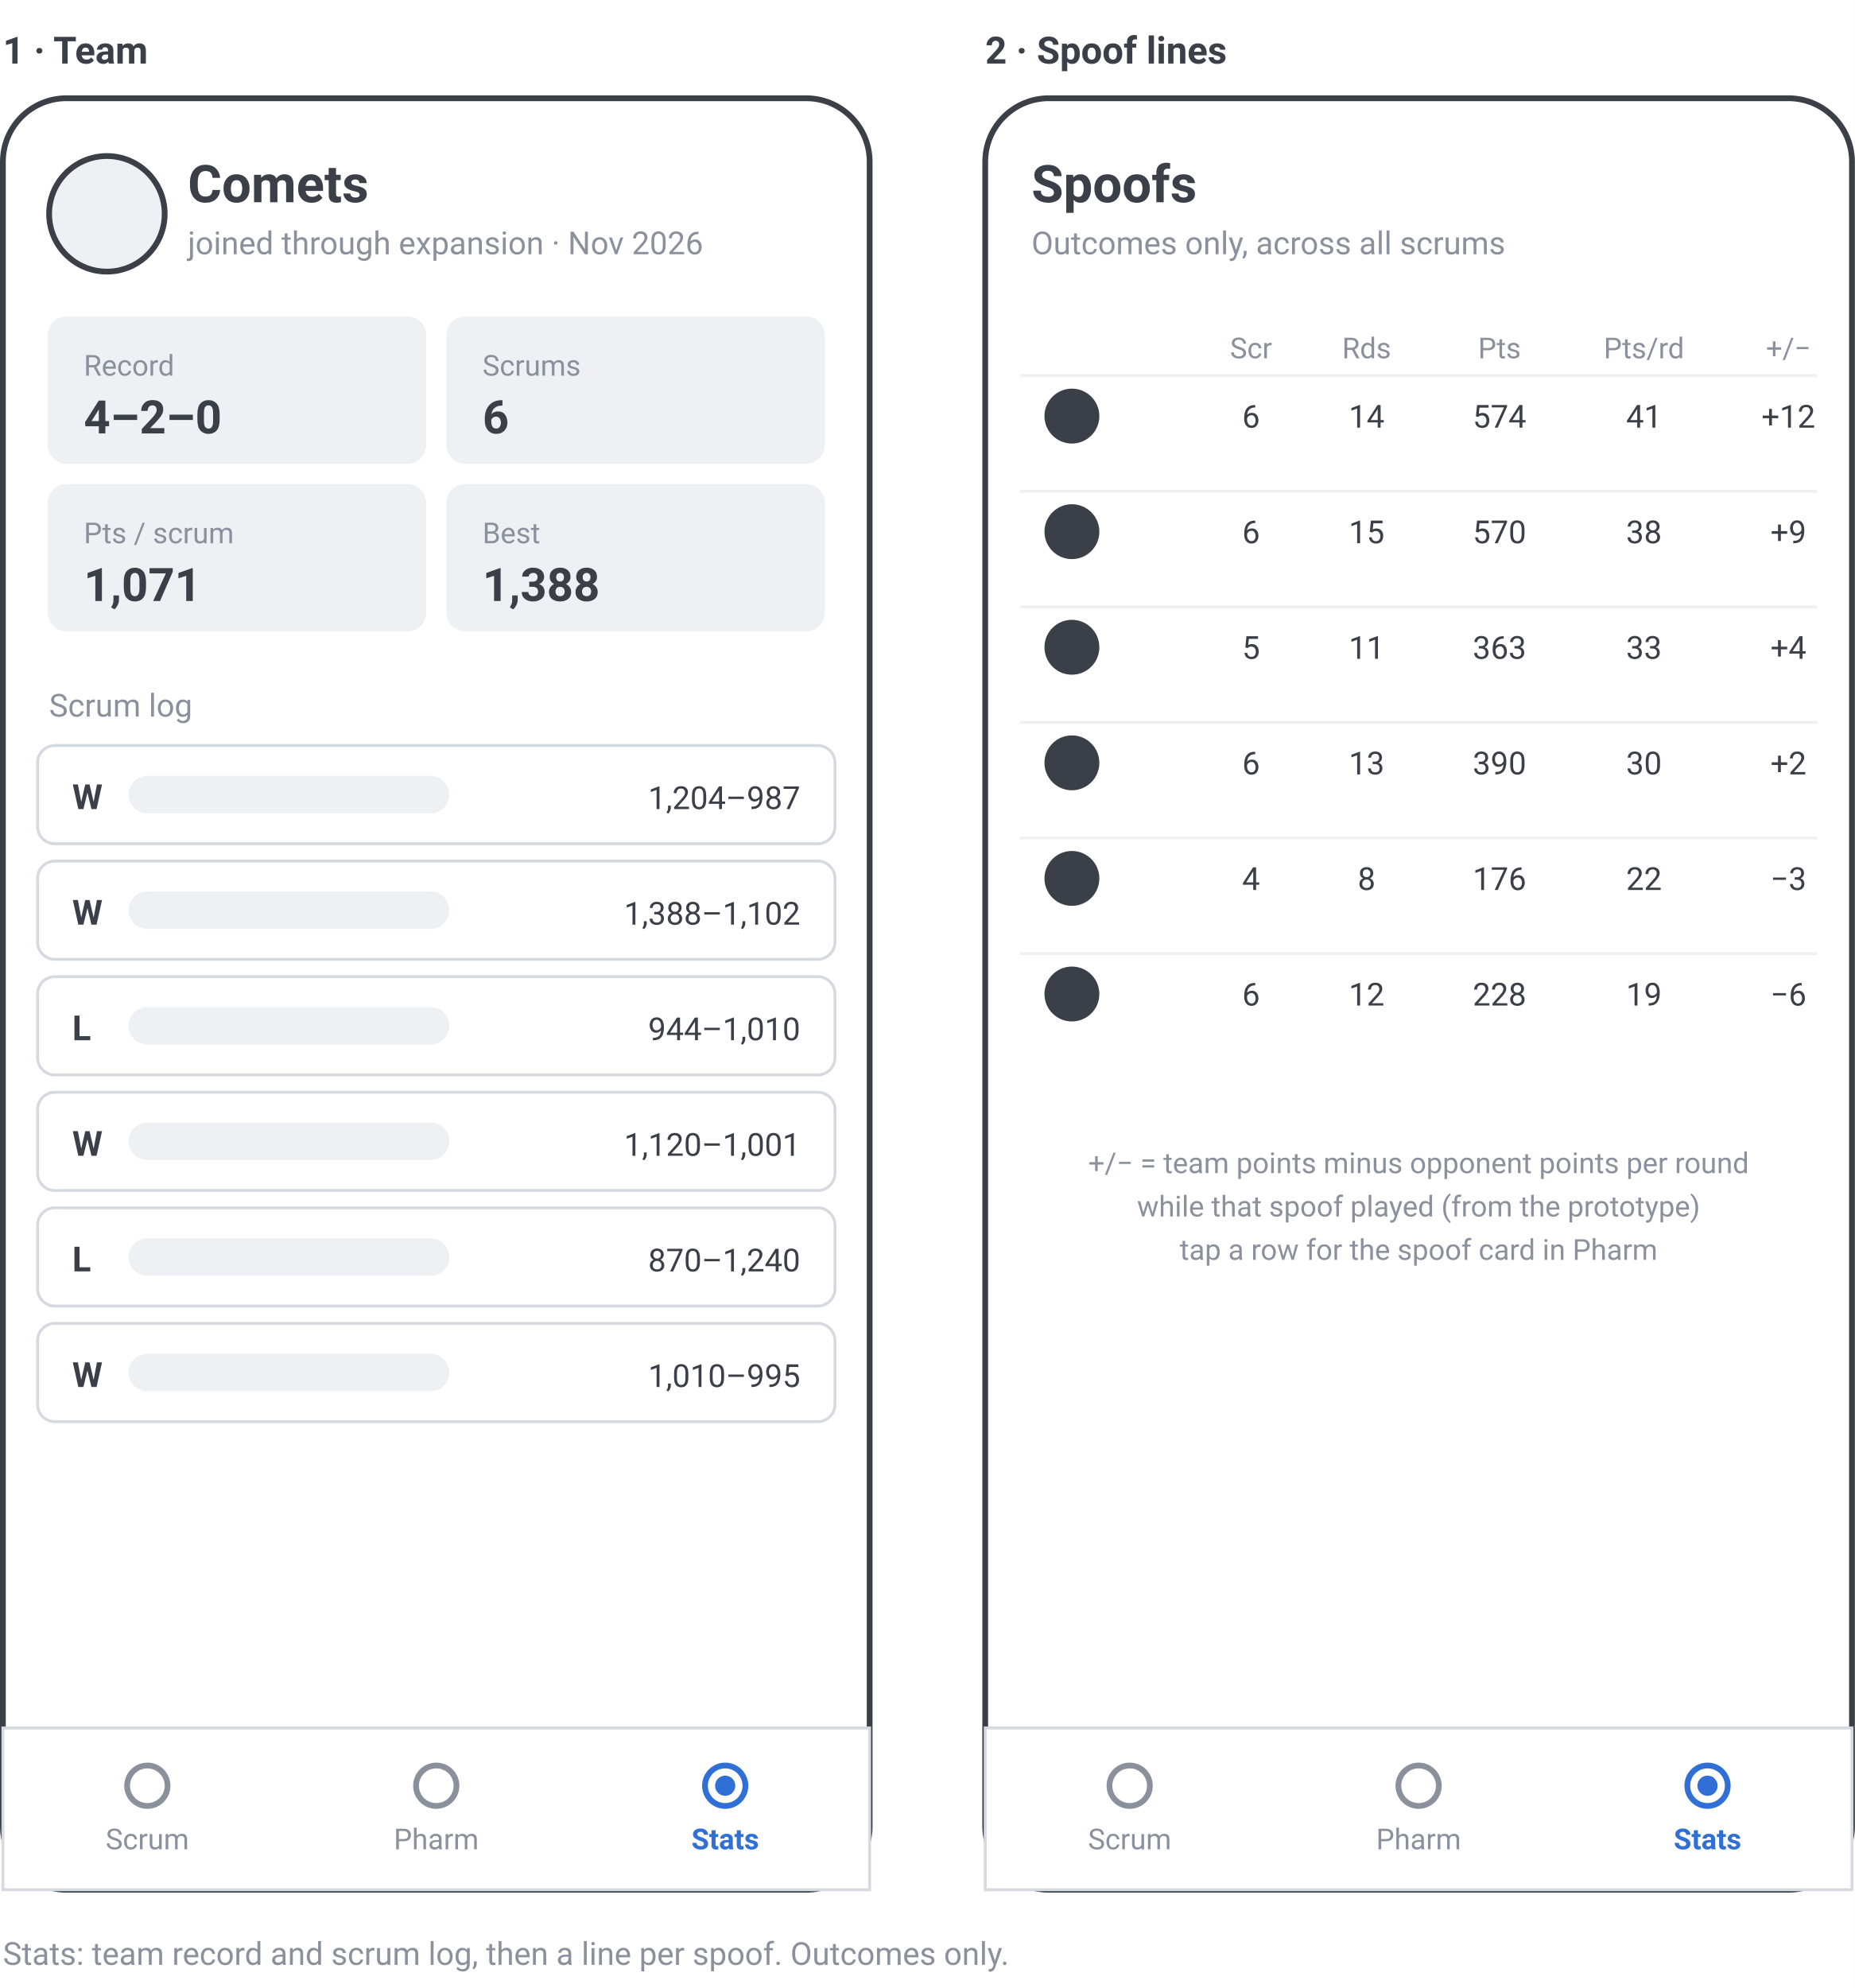
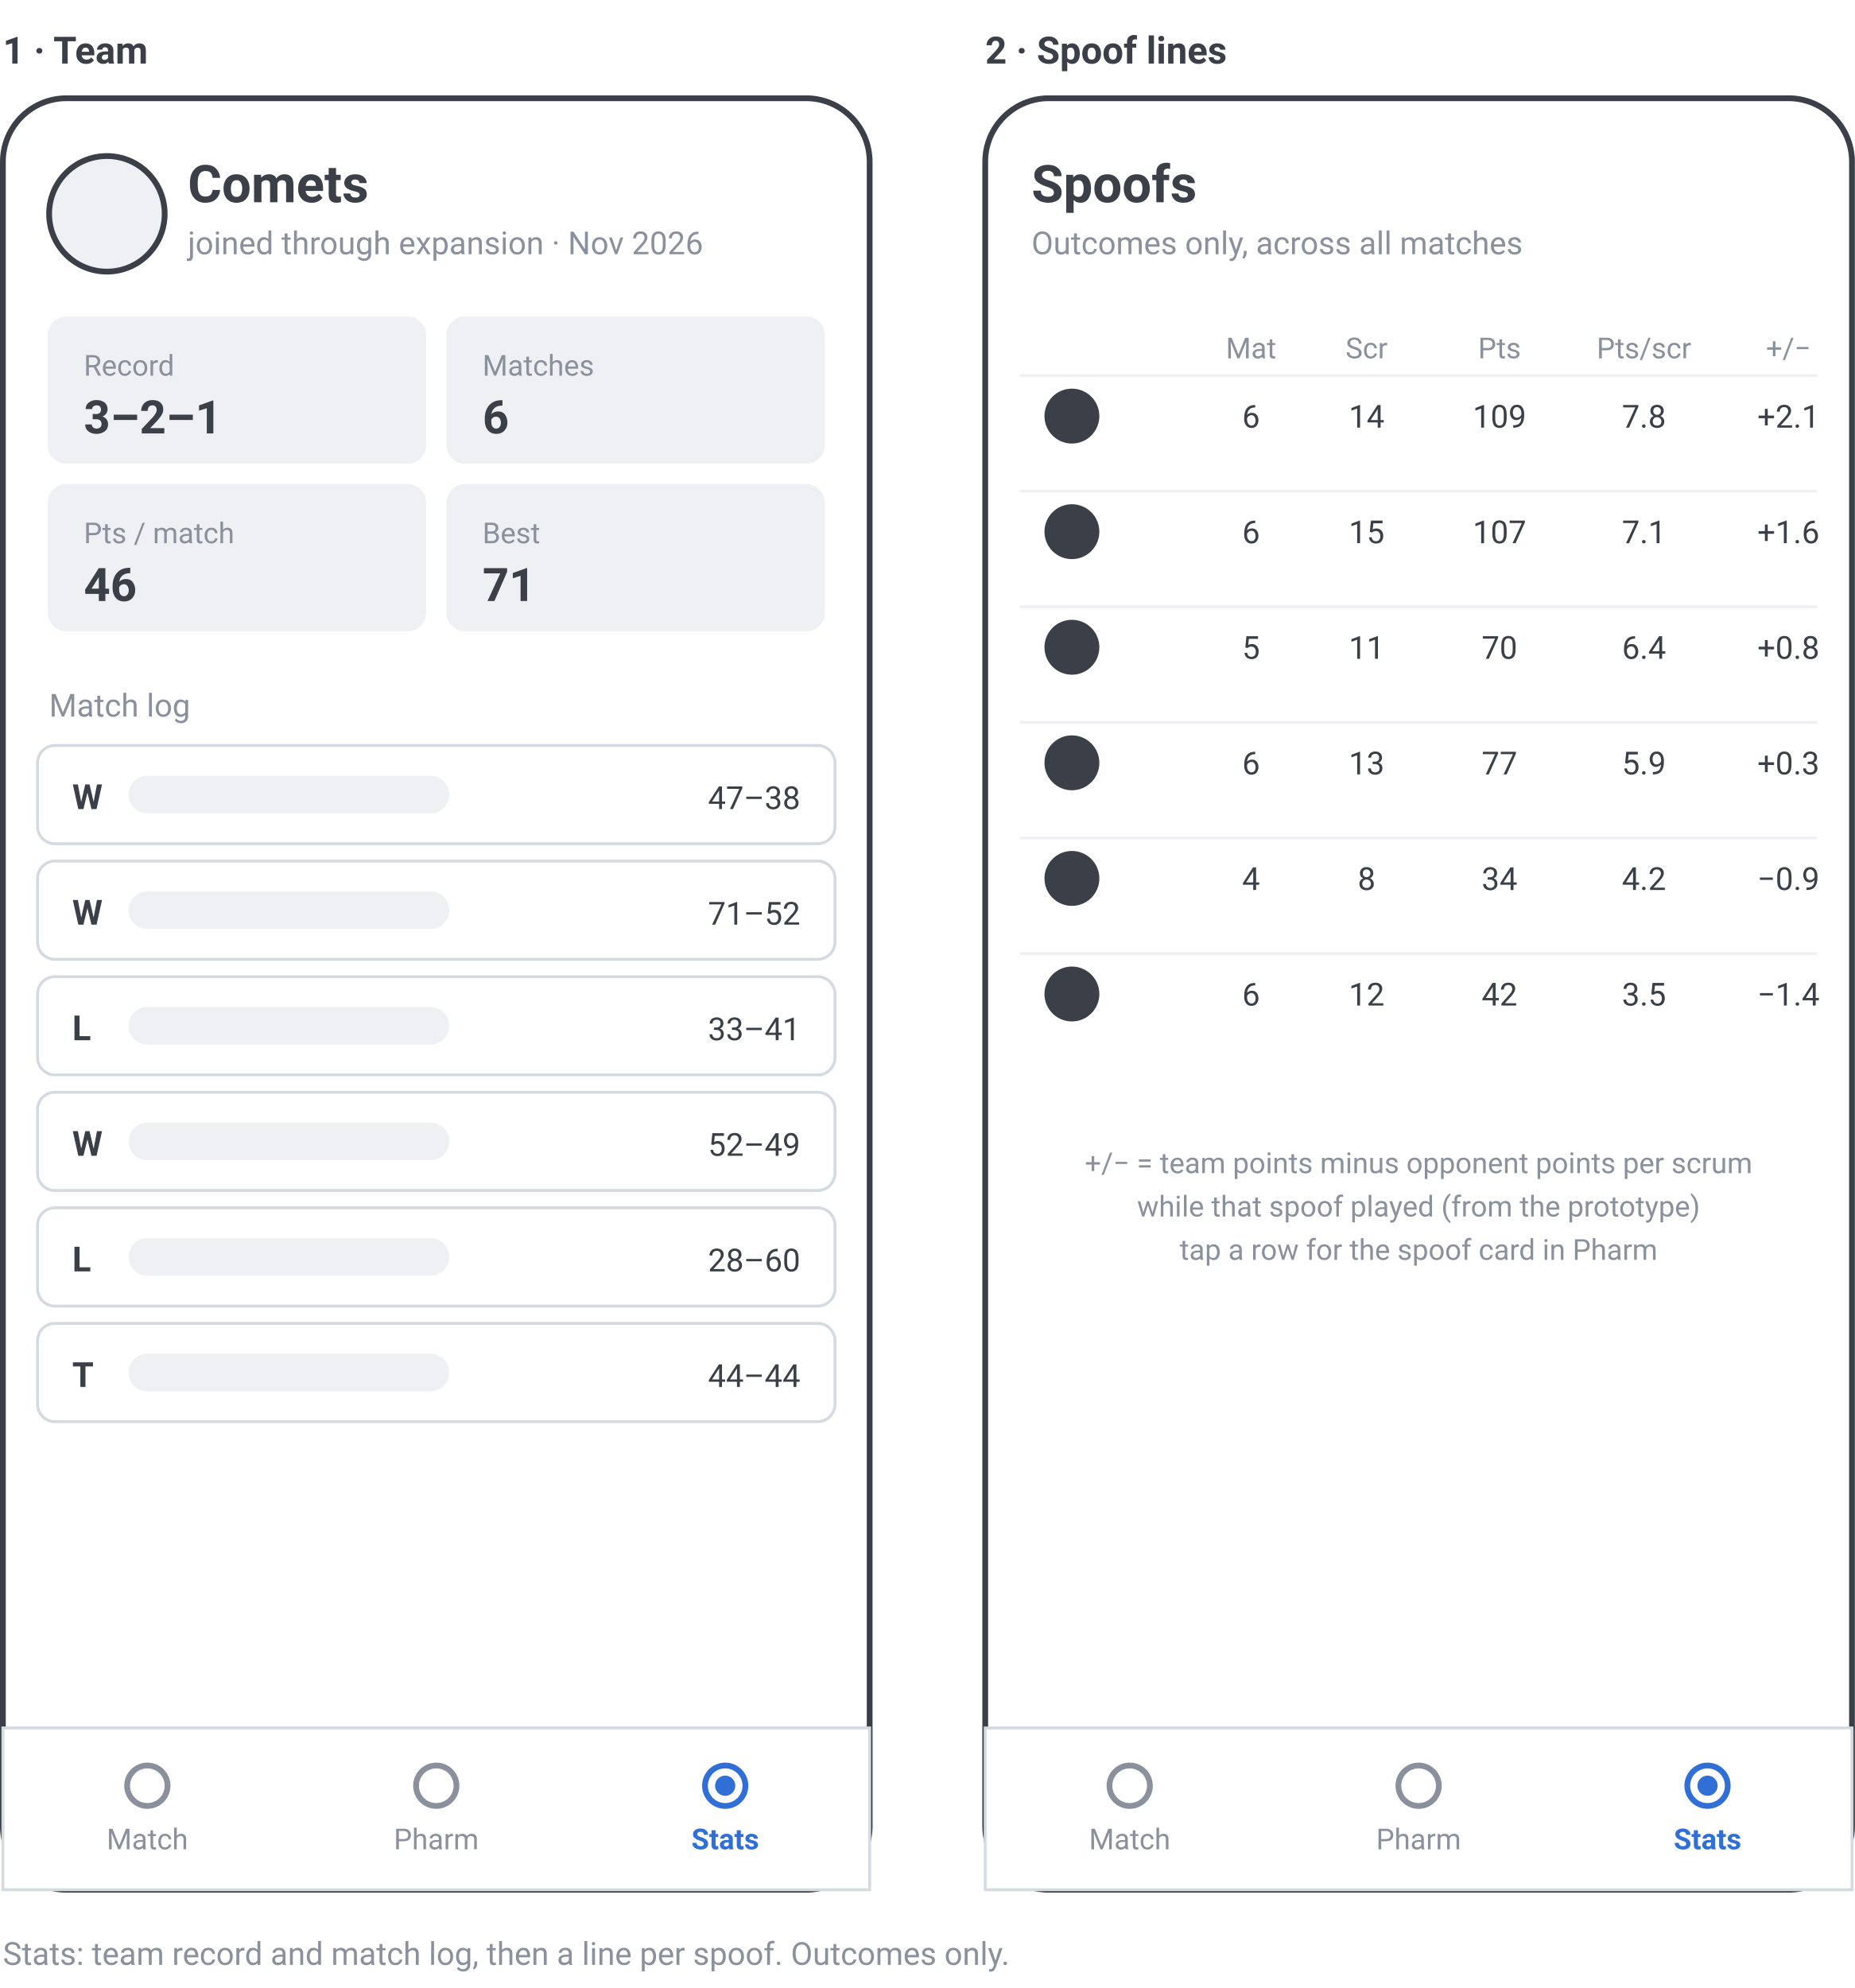
<svg xmlns="http://www.w3.org/2000/svg" width="642" height="688" viewBox="0 0 642 688" font-family="system-ui, -apple-system, Segoe UI, Roboto, sans-serif">
  <rect width="100%" height="100%" fill="#ffffff" />
  <g transform="translate(1,34)">
    <text x="0" y="-12" font-size="13" font-weight="700" fill="#3b4048">1 · Team</text>
    <rect x="0" y="0" width="300" height="620" rx="22" fill="#ffffff" stroke="#3b4048" stroke-width="2" />
    <g>
      <circle cx="36" cy="40" r="20" fill="#eef0f3" stroke="#3b4048" stroke-width="2" />
      <text x="64" y="36" font-size="18" fill="#3b4048" text-anchor="start" font-weight="700">Comets</text>
      <text x="64" y="54" font-size="11" fill="#8a919c" text-anchor="start" font-weight="400">joined through expansion · Nov 2026</text>
      <rect x="16" y="76" width="130" height="50" rx="6" fill="#eef0f3" stroke="#eef0f3" />
      <text x="28" y="96" font-size="10" fill="#8a919c" text-anchor="start" font-weight="400">Record</text>
-       <text x="28" y="116" font-size="16" fill="#3b4048" text-anchor="start" font-weight="700">4–2–0</text>
+       <text x="28" y="116" font-size="16" fill="#3b4048" text-anchor="start" font-weight="700">3–2–1</text>
      <rect x="154" y="76" width="130" height="50" rx="6" fill="#eef0f3" stroke="#eef0f3" />
-       <text x="166" y="96" font-size="10" fill="#8a919c" text-anchor="start" font-weight="400">Scrums</text>
+       <text x="166" y="96" font-size="10" fill="#8a919c" text-anchor="start" font-weight="400">Matches</text>
      <text x="166" y="116" font-size="16" fill="#3b4048" text-anchor="start" font-weight="700">6</text>
      <rect x="16" y="134" width="130" height="50" rx="6" fill="#eef0f3" stroke="#eef0f3" />
-       <text x="28" y="154" font-size="10" fill="#8a919c" text-anchor="start" font-weight="400">Pts / scrum</text>
-       <text x="28" y="174" font-size="16" fill="#3b4048" text-anchor="start" font-weight="700">1,071</text>
+       <text x="28" y="154" font-size="10" fill="#8a919c" text-anchor="start" font-weight="400">Pts / match</text>
+       <text x="28" y="174" font-size="16" fill="#3b4048" text-anchor="start" font-weight="700">46</text>
      <rect x="154" y="134" width="130" height="50" rx="6" fill="#eef0f3" stroke="#eef0f3" />
      <text x="166" y="154" font-size="10" fill="#8a919c" text-anchor="start" font-weight="400">Best</text>
-       <text x="166" y="174" font-size="16" fill="#3b4048" text-anchor="start" font-weight="700">1,388</text>
-       <text x="16" y="214" font-size="11" fill="#8a919c" text-anchor="start" font-weight="400">Scrum log</text>
+       <text x="166" y="174" font-size="16" fill="#3b4048" text-anchor="start" font-weight="700">71</text>
+       <text x="16" y="214" font-size="11" fill="#8a919c" text-anchor="start" font-weight="400">Match log</text>
      <rect x="12" y="224" width="276" height="34" rx="6" fill="#ffffff" stroke="#d5d9e0" />
      <text x="24" y="246" font-size="12" fill="#3b4048" text-anchor="start" font-weight="700">W</text>
      <rect x="44" y="235" width="110" height="12" rx="6" fill="#eef0f3" stroke="#eef0f3" />
-       <text x="276" y="246" font-size="11" fill="#3b4048" text-anchor="end" font-weight="400">1,204–987</text>
+       <text x="276" y="246" font-size="11" fill="#3b4048" text-anchor="end" font-weight="400">47–38</text>
      <rect x="12" y="264" width="276" height="34" rx="6" fill="#ffffff" stroke="#d5d9e0" />
      <text x="24" y="286" font-size="12" fill="#3b4048" text-anchor="start" font-weight="700">W</text>
      <rect x="44" y="275" width="110" height="12" rx="6" fill="#eef0f3" stroke="#eef0f3" />
-       <text x="276" y="286" font-size="11" fill="#3b4048" text-anchor="end" font-weight="400">1,388–1,102</text>
+       <text x="276" y="286" font-size="11" fill="#3b4048" text-anchor="end" font-weight="400">71–52</text>
      <rect x="12" y="304" width="276" height="34" rx="6" fill="#ffffff" stroke="#d5d9e0" />
      <text x="24" y="326" font-size="12" fill="#3b4048" text-anchor="start" font-weight="700">L</text>
      <rect x="44" y="315" width="110" height="12" rx="6" fill="#eef0f3" stroke="#eef0f3" />
-       <text x="276" y="326" font-size="11" fill="#3b4048" text-anchor="end" font-weight="400">944–1,010</text>
+       <text x="276" y="326" font-size="11" fill="#3b4048" text-anchor="end" font-weight="400">33–41</text>
      <rect x="12" y="344" width="276" height="34" rx="6" fill="#ffffff" stroke="#d5d9e0" />
      <text x="24" y="366" font-size="12" fill="#3b4048" text-anchor="start" font-weight="700">W</text>
      <rect x="44" y="355" width="110" height="12" rx="6" fill="#eef0f3" stroke="#eef0f3" />
-       <text x="276" y="366" font-size="11" fill="#3b4048" text-anchor="end" font-weight="400">1,120–1,001</text>
+       <text x="276" y="366" font-size="11" fill="#3b4048" text-anchor="end" font-weight="400">52–49</text>
      <rect x="12" y="384" width="276" height="34" rx="6" fill="#ffffff" stroke="#d5d9e0" />
      <text x="24" y="406" font-size="12" fill="#3b4048" text-anchor="start" font-weight="700">L</text>
      <rect x="44" y="395" width="110" height="12" rx="6" fill="#eef0f3" stroke="#eef0f3" />
-       <text x="276" y="406" font-size="11" fill="#3b4048" text-anchor="end" font-weight="400">870–1,240</text>
+       <text x="276" y="406" font-size="11" fill="#3b4048" text-anchor="end" font-weight="400">28–60</text>
      <rect x="12" y="424" width="276" height="34" rx="6" fill="#ffffff" stroke="#d5d9e0" />
-       <text x="24" y="446" font-size="12" fill="#3b4048" text-anchor="start" font-weight="700">W</text>
+       <text x="24" y="446" font-size="12" fill="#3b4048" text-anchor="start" font-weight="700">T</text>
      <rect x="44" y="435" width="110" height="12" rx="6" fill="#eef0f3" stroke="#eef0f3" />
-       <text x="276" y="446" font-size="11" fill="#3b4048" text-anchor="end" font-weight="400">1,010–995</text>
+       <text x="276" y="446" font-size="11" fill="#3b4048" text-anchor="end" font-weight="400">44–44</text>
      <rect x="0" y="564" width="300" height="56" fill="#ffffff" stroke="#d5d9e0" />
      <circle cx="50.0" cy="584" r="7" fill="#ffffff" stroke="#8a919c" stroke-width="2" />
-       <text x="50.0" y="606" font-size="10" fill="#8a919c" text-anchor="middle" font-weight="400">Scrum</text>
+       <text x="50.0" y="606" font-size="10" fill="#8a919c" text-anchor="middle" font-weight="400">Match</text>
      <circle cx="150.0" cy="584" r="7" fill="#ffffff" stroke="#8a919c" stroke-width="2" />
      <text x="150.0" y="606" font-size="10" fill="#8a919c" text-anchor="middle" font-weight="400">Pharm</text>
      <circle cx="250.0" cy="584" r="7" fill="#ffffff" stroke="#2f6fd6" stroke-width="2" />
      <circle cx="250.0" cy="584" r="3" fill="#2f6fd6" stroke="#2f6fd6" stroke-width="1" />
      <text x="250.0" y="606" font-size="10" fill="#2f6fd6" text-anchor="middle" font-weight="600">Stats</text>
    </g>
  </g>
  <g transform="translate(341,34)">
    <text x="0" y="-12" font-size="13" font-weight="700" fill="#3b4048">2 · Spoof lines</text>
    <rect x="0" y="0" width="300" height="620" rx="22" fill="#ffffff" stroke="#3b4048" stroke-width="2" />
    <g>
      <text x="16" y="36" font-size="18" fill="#3b4048" text-anchor="start" font-weight="700">Spoofs</text>
-       <text x="16" y="54" font-size="11" fill="#8a919c" text-anchor="start" font-weight="400">Outcomes only, across all scrums</text>
+       <text x="16" y="54" font-size="11" fill="#8a919c" text-anchor="start" font-weight="400">Outcomes only, across all matches</text>
      <text x="30" y="90" font-size="10" fill="#8a919c" text-anchor="middle" font-weight="400" />
-       <text x="92" y="90" font-size="10" fill="#8a919c" text-anchor="middle" font-weight="400">Scr</text>
-       <text x="132" y="90" font-size="10" fill="#8a919c" text-anchor="middle" font-weight="400">Rds</text>
+       <text x="92" y="90" font-size="10" fill="#8a919c" text-anchor="middle" font-weight="400">Mat</text>
+       <text x="132" y="90" font-size="10" fill="#8a919c" text-anchor="middle" font-weight="400">Scr</text>
      <text x="178" y="90" font-size="10" fill="#8a919c" text-anchor="middle" font-weight="400">Pts</text>
-       <text x="228" y="90" font-size="10" fill="#8a919c" text-anchor="middle" font-weight="400">Pts/rd</text>
+       <text x="228" y="90" font-size="10" fill="#8a919c" text-anchor="middle" font-weight="400">Pts/scr</text>
      <text x="278" y="90" font-size="10" fill="#8a919c" text-anchor="middle" font-weight="400">+/−</text>
      <line x1="12" y1="96" x2="288" y2="96" stroke="#eef0f3" stroke-width="1" />
      <circle cx="30" cy="110" r="9" fill="#3b4048" stroke="#3b4048" stroke-width="1" />
      <text x="92" y="114" font-size="11" fill="#3b4048" text-anchor="middle" font-weight="400">6</text>
      <text x="132" y="114" font-size="11" fill="#3b4048" text-anchor="middle" font-weight="400">14</text>
-       <text x="178" y="114" font-size="11" fill="#3b4048" text-anchor="middle" font-weight="400">574</text>
-       <text x="228" y="114" font-size="11" fill="#3b4048" text-anchor="middle" font-weight="400">41</text>
-       <text x="278" y="114" font-size="11" fill="#3b4048" text-anchor="middle" font-weight="400">+12</text>
+       <text x="178" y="114" font-size="11" fill="#3b4048" text-anchor="middle" font-weight="400">109</text>
+       <text x="228" y="114" font-size="11" fill="#3b4048" text-anchor="middle" font-weight="400">7.8</text>
+       <text x="278" y="114" font-size="11" fill="#3b4048" text-anchor="middle" font-weight="400">+2.1</text>
      <line x1="12" y1="136" x2="288" y2="136" stroke="#eef0f3" stroke-width="1" />
      <circle cx="30" cy="150" r="9" fill="#3b4048" stroke="#3b4048" stroke-width="1" />
      <text x="92" y="154" font-size="11" fill="#3b4048" text-anchor="middle" font-weight="400">6</text>
      <text x="132" y="154" font-size="11" fill="#3b4048" text-anchor="middle" font-weight="400">15</text>
-       <text x="178" y="154" font-size="11" fill="#3b4048" text-anchor="middle" font-weight="400">570</text>
-       <text x="228" y="154" font-size="11" fill="#3b4048" text-anchor="middle" font-weight="400">38</text>
-       <text x="278" y="154" font-size="11" fill="#3b4048" text-anchor="middle" font-weight="400">+9</text>
+       <text x="178" y="154" font-size="11" fill="#3b4048" text-anchor="middle" font-weight="400">107</text>
+       <text x="228" y="154" font-size="11" fill="#3b4048" text-anchor="middle" font-weight="400">7.1</text>
+       <text x="278" y="154" font-size="11" fill="#3b4048" text-anchor="middle" font-weight="400">+1.6</text>
      <line x1="12" y1="176" x2="288" y2="176" stroke="#eef0f3" stroke-width="1" />
      <circle cx="30" cy="190" r="9" fill="#3b4048" stroke="#3b4048" stroke-width="1" />
      <text x="92" y="194" font-size="11" fill="#3b4048" text-anchor="middle" font-weight="400">5</text>
      <text x="132" y="194" font-size="11" fill="#3b4048" text-anchor="middle" font-weight="400">11</text>
-       <text x="178" y="194" font-size="11" fill="#3b4048" text-anchor="middle" font-weight="400">363</text>
-       <text x="228" y="194" font-size="11" fill="#3b4048" text-anchor="middle" font-weight="400">33</text>
-       <text x="278" y="194" font-size="11" fill="#3b4048" text-anchor="middle" font-weight="400">+4</text>
+       <text x="178" y="194" font-size="11" fill="#3b4048" text-anchor="middle" font-weight="400">70</text>
+       <text x="228" y="194" font-size="11" fill="#3b4048" text-anchor="middle" font-weight="400">6.4</text>
+       <text x="278" y="194" font-size="11" fill="#3b4048" text-anchor="middle" font-weight="400">+0.8</text>
      <line x1="12" y1="216" x2="288" y2="216" stroke="#eef0f3" stroke-width="1" />
      <circle cx="30" cy="230" r="9" fill="#3b4048" stroke="#3b4048" stroke-width="1" />
      <text x="92" y="234" font-size="11" fill="#3b4048" text-anchor="middle" font-weight="400">6</text>
      <text x="132" y="234" font-size="11" fill="#3b4048" text-anchor="middle" font-weight="400">13</text>
-       <text x="178" y="234" font-size="11" fill="#3b4048" text-anchor="middle" font-weight="400">390</text>
-       <text x="228" y="234" font-size="11" fill="#3b4048" text-anchor="middle" font-weight="400">30</text>
-       <text x="278" y="234" font-size="11" fill="#3b4048" text-anchor="middle" font-weight="400">+2</text>
+       <text x="178" y="234" font-size="11" fill="#3b4048" text-anchor="middle" font-weight="400">77</text>
+       <text x="228" y="234" font-size="11" fill="#3b4048" text-anchor="middle" font-weight="400">5.9</text>
+       <text x="278" y="234" font-size="11" fill="#3b4048" text-anchor="middle" font-weight="400">+0.3</text>
      <line x1="12" y1="256" x2="288" y2="256" stroke="#eef0f3" stroke-width="1" />
      <circle cx="30" cy="270" r="9" fill="#3b4048" stroke="#3b4048" stroke-width="1" />
      <text x="92" y="274" font-size="11" fill="#3b4048" text-anchor="middle" font-weight="400">4</text>
      <text x="132" y="274" font-size="11" fill="#3b4048" text-anchor="middle" font-weight="400">8</text>
-       <text x="178" y="274" font-size="11" fill="#3b4048" text-anchor="middle" font-weight="400">176</text>
-       <text x="228" y="274" font-size="11" fill="#3b4048" text-anchor="middle" font-weight="400">22</text>
-       <text x="278" y="274" font-size="11" fill="#3b4048" text-anchor="middle" font-weight="400">−3</text>
+       <text x="178" y="274" font-size="11" fill="#3b4048" text-anchor="middle" font-weight="400">34</text>
+       <text x="228" y="274" font-size="11" fill="#3b4048" text-anchor="middle" font-weight="400">4.2</text>
+       <text x="278" y="274" font-size="11" fill="#3b4048" text-anchor="middle" font-weight="400">−0.9</text>
      <line x1="12" y1="296" x2="288" y2="296" stroke="#eef0f3" stroke-width="1" />
      <circle cx="30" cy="310" r="9" fill="#3b4048" stroke="#3b4048" stroke-width="1" />
      <text x="92" y="314" font-size="11" fill="#3b4048" text-anchor="middle" font-weight="400">6</text>
      <text x="132" y="314" font-size="11" fill="#3b4048" text-anchor="middle" font-weight="400">12</text>
-       <text x="178" y="314" font-size="11" fill="#3b4048" text-anchor="middle" font-weight="400">228</text>
-       <text x="228" y="314" font-size="11" fill="#3b4048" text-anchor="middle" font-weight="400">19</text>
-       <text x="278" y="314" font-size="11" fill="#3b4048" text-anchor="middle" font-weight="400">−6</text>
-       <text x="150.0" y="372" font-size="10" fill="#8a919c" text-anchor="middle" font-weight="400">+/− = team points minus opponent points per round</text>
+       <text x="178" y="314" font-size="11" fill="#3b4048" text-anchor="middle" font-weight="400">42</text>
+       <text x="228" y="314" font-size="11" fill="#3b4048" text-anchor="middle" font-weight="400">3.5</text>
+       <text x="278" y="314" font-size="11" fill="#3b4048" text-anchor="middle" font-weight="400">−1.4</text>
+       <text x="150.0" y="372" font-size="10" fill="#8a919c" text-anchor="middle" font-weight="400">+/− = team points minus opponent points per scrum</text>
      <text x="150.0" y="387" font-size="10" fill="#8a919c" text-anchor="middle" font-weight="400">while that spoof played (from the prototype)</text>
      <text x="150.0" y="402" font-size="10" fill="#8a919c" text-anchor="middle" font-weight="400">tap a row for the spoof card in Pharm</text>
      <rect x="0" y="564" width="300" height="56" fill="#ffffff" stroke="#d5d9e0" />
      <circle cx="50.0" cy="584" r="7" fill="#ffffff" stroke="#8a919c" stroke-width="2" />
-       <text x="50.0" y="606" font-size="10" fill="#8a919c" text-anchor="middle" font-weight="400">Scrum</text>
+       <text x="50.0" y="606" font-size="10" fill="#8a919c" text-anchor="middle" font-weight="400">Match</text>
      <circle cx="150.0" cy="584" r="7" fill="#ffffff" stroke="#8a919c" stroke-width="2" />
      <text x="150.0" y="606" font-size="10" fill="#8a919c" text-anchor="middle" font-weight="400">Pharm</text>
      <circle cx="250.0" cy="584" r="7" fill="#ffffff" stroke="#2f6fd6" stroke-width="2" />
      <circle cx="250.0" cy="584" r="3" fill="#2f6fd6" stroke="#2f6fd6" stroke-width="1" />
      <text x="250.0" y="606" font-size="10" fill="#2f6fd6" text-anchor="middle" font-weight="600">Stats</text>
    </g>
  </g>
-   <text x="1" y="680" font-size="11" fill="#8a919c">Stats: team record and scrum log, then a line per spoof. Outcomes only.</text>
+   <text x="1" y="680" font-size="11" fill="#8a919c">Stats: team record and match log, then a line per spoof. Outcomes only.</text>
</svg>
